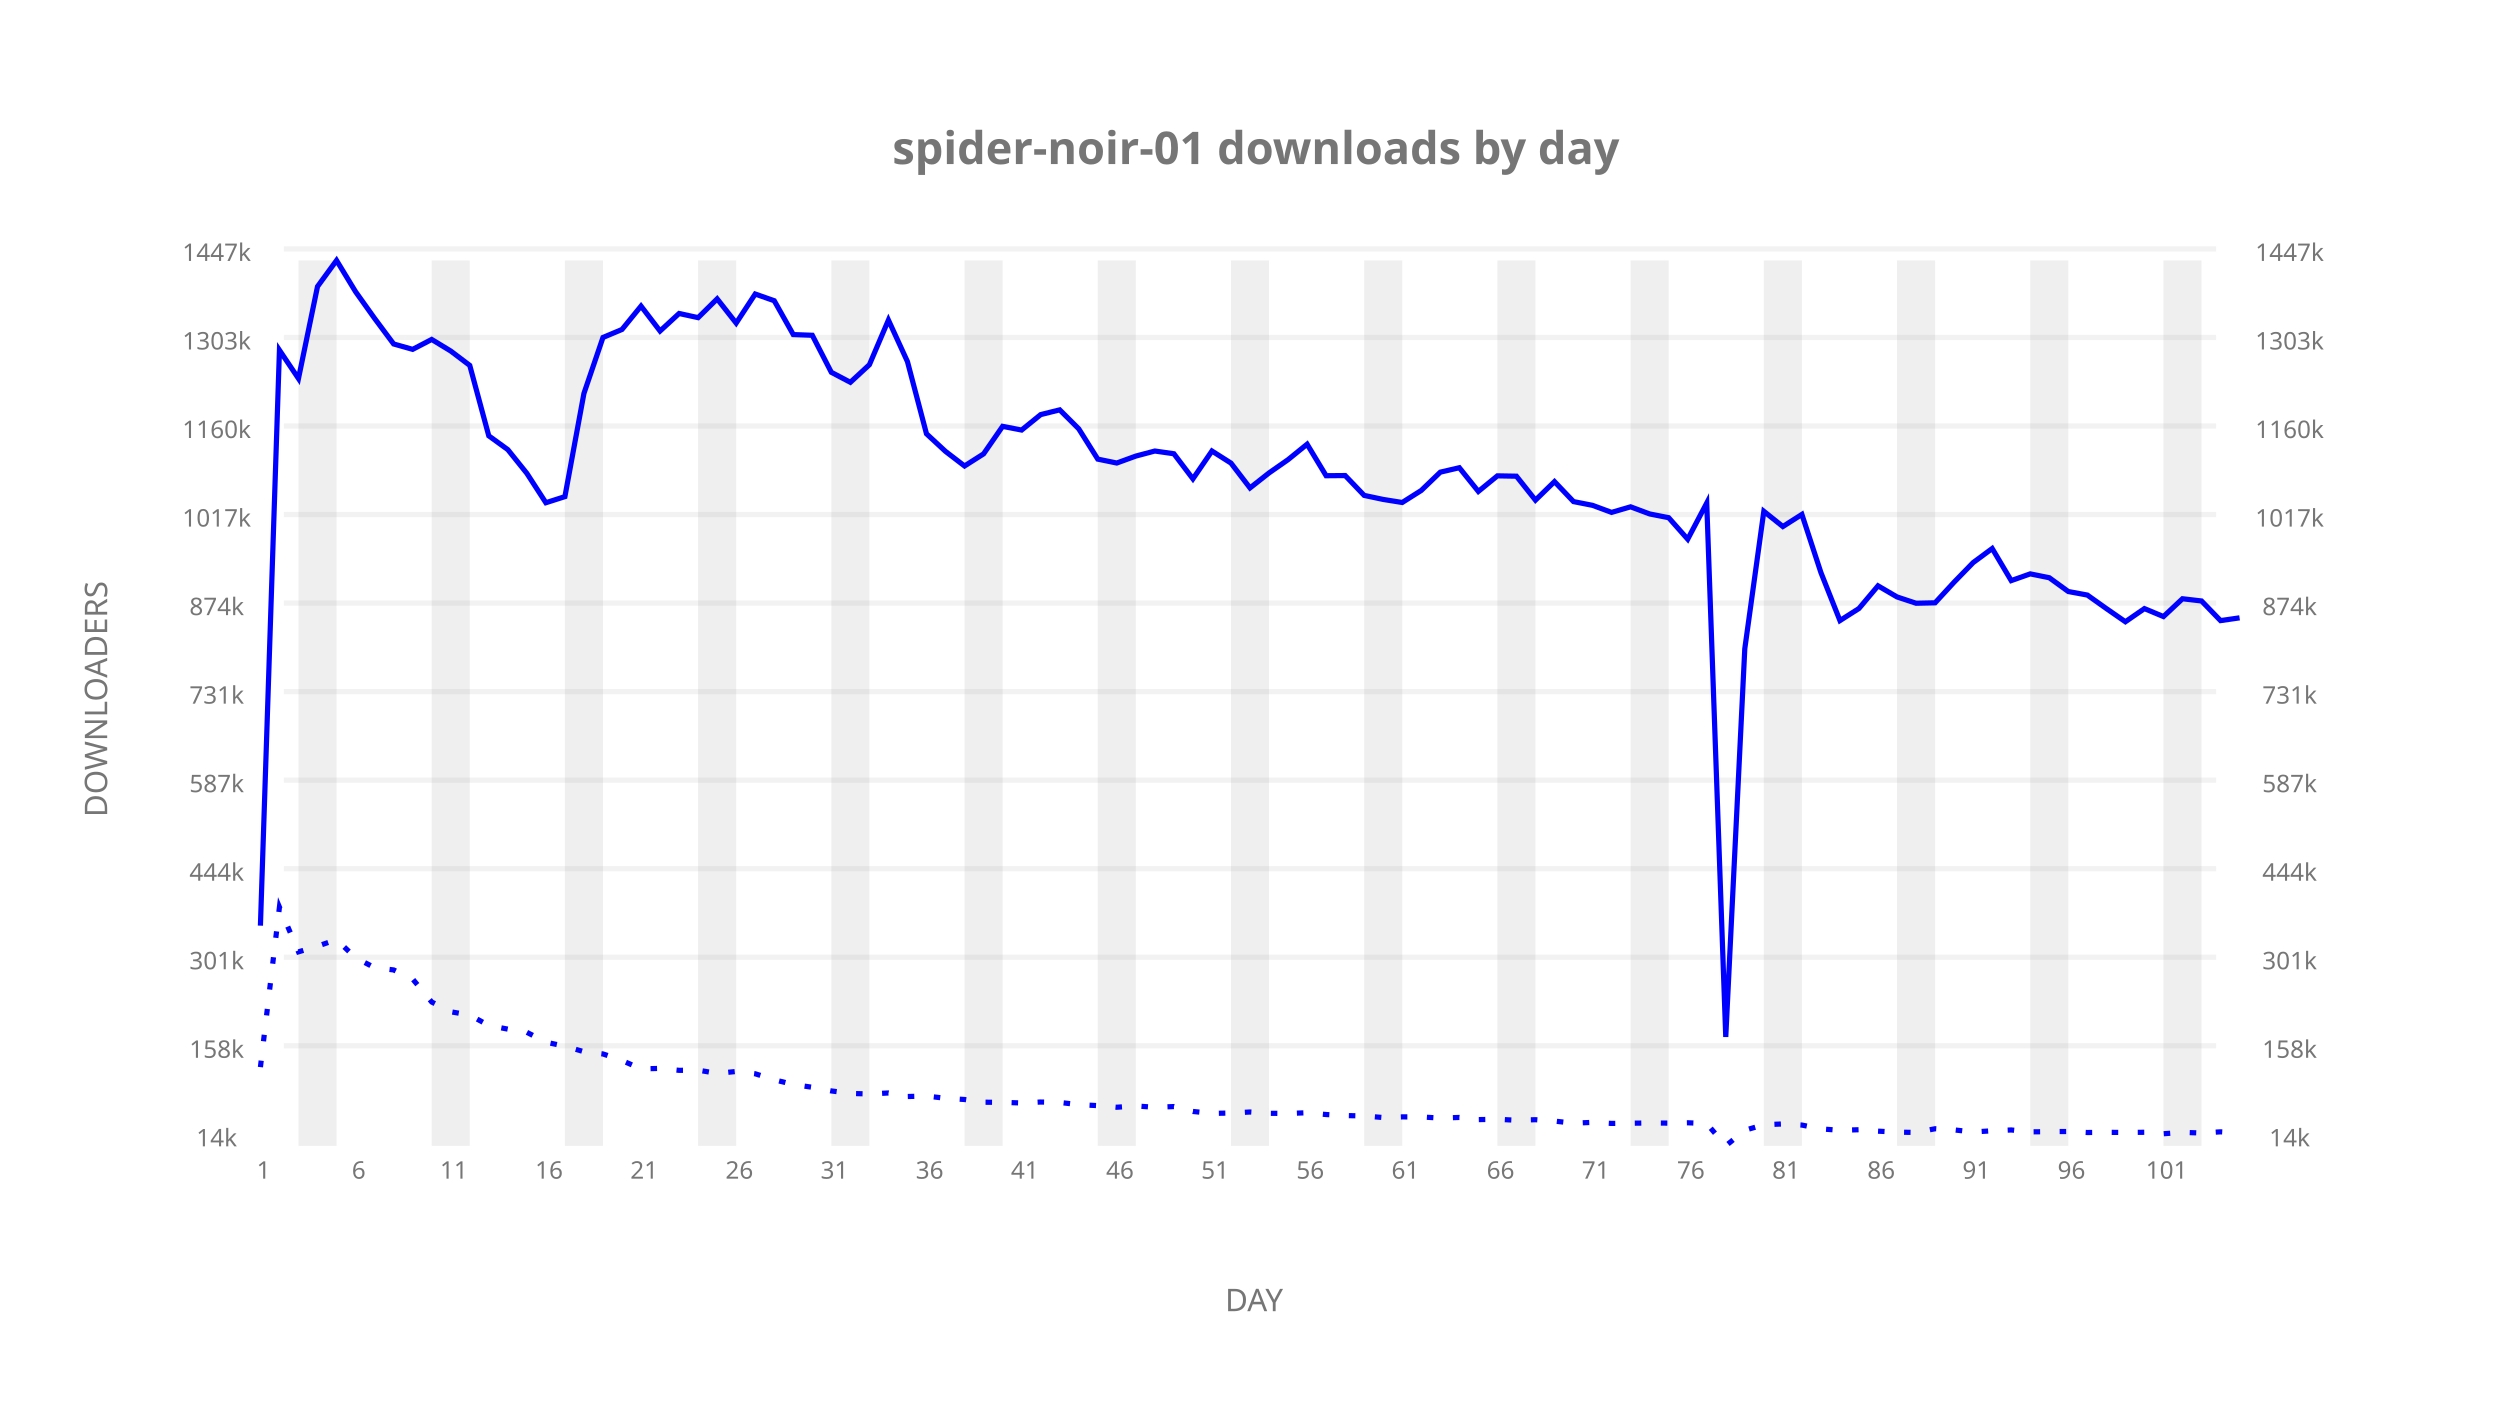
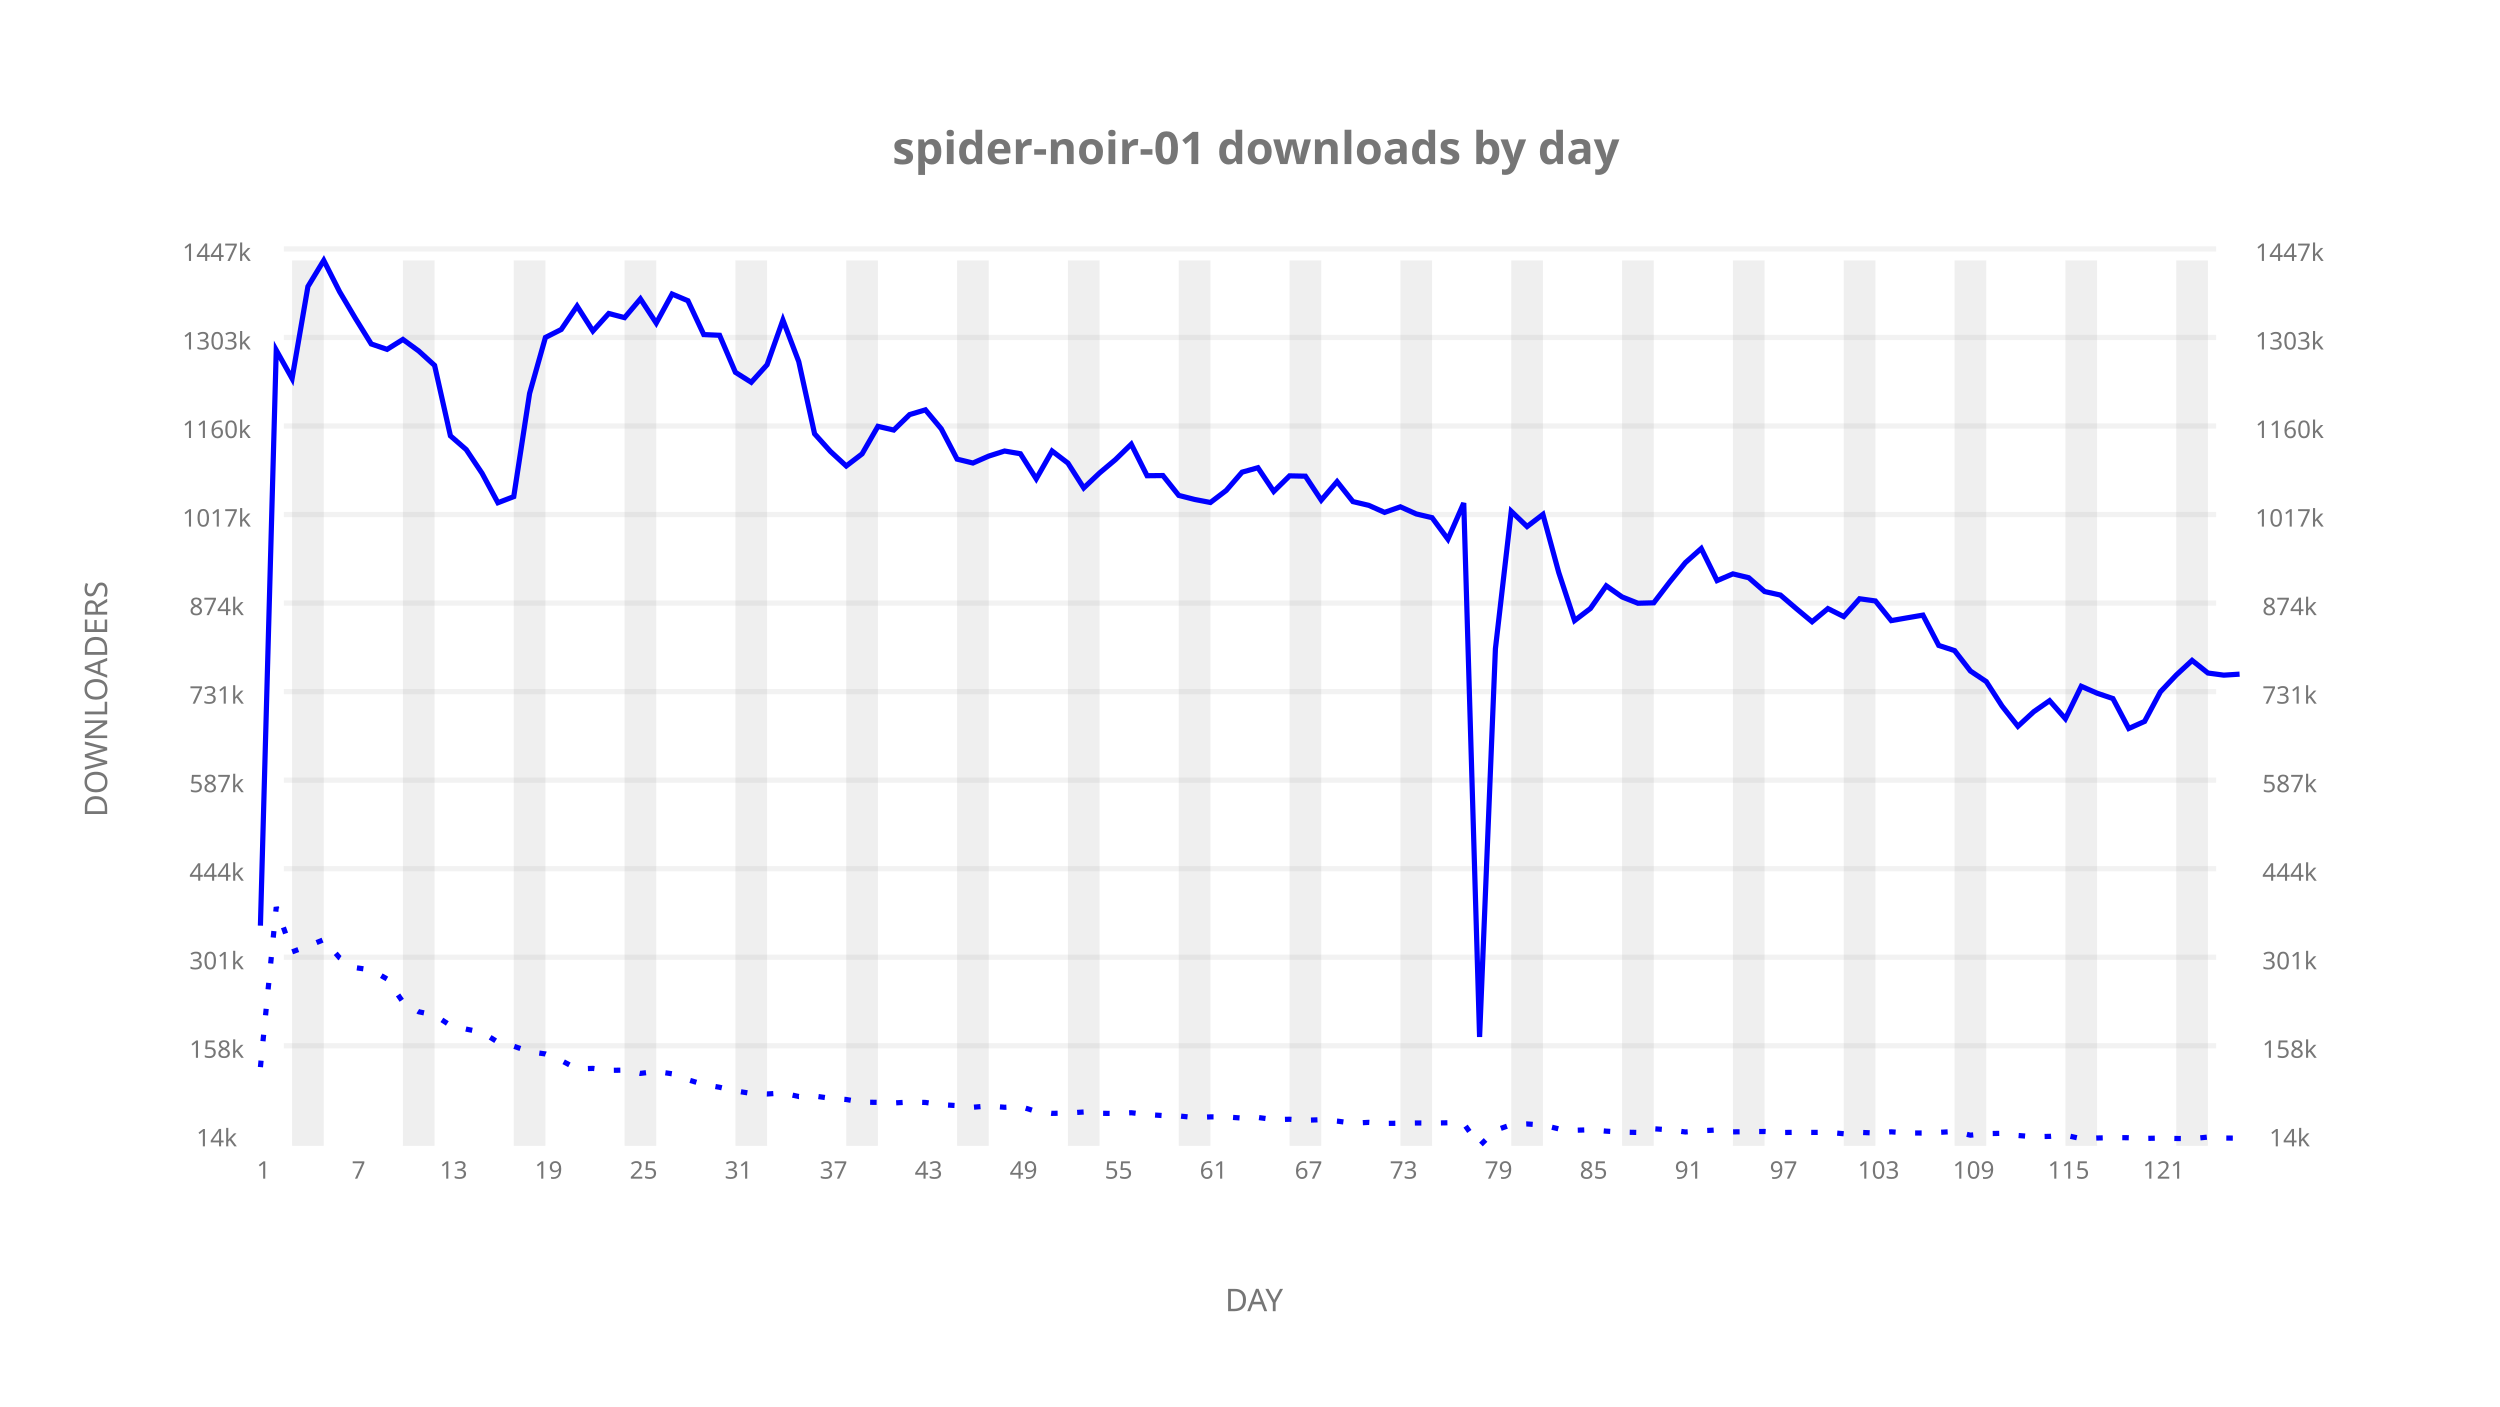
<svg xmlns="http://www.w3.org/2000/svg" xml:space="preserve" id="spider-noir-01-downloads-by-day-day" x="0px" y="0px" width="1920px" height="1080px" viewBox="0 0 1920 1080" enable-background="new 0 0 1920 1080" role="img">
  <g id="annotations">
    <text x="960" y="126" font-family="Atkinson Hyperlegible" font-size="26pt" text-anchor="middle" text-align="center" font-weight="600" font-style="normal" style="fill:rgb(118,118,118); fill-opacity:1; stroke:rgb(118,118,118); stroke-opacity:0; stroke-width:0.5"> spider-noir-01 downloads by day</text>
    <g id="axes-lines">
      <text x="960" y="1007" font-family="Atkinson Hyperlegible" font-size="18pt" text-anchor="middle" text-align="center" font-weight="500" font-style="normal" style="fill:rgb(118,118,118); fill-opacity:1; stroke:rgb(118,118,118); stroke-opacity:0; stroke-width:0.5"> DAY</text>
      <text x="73" y="540" font-family="Atkinson Hyperlegible" font-size="18pt" text-anchor="middle" text-align="center" dominant-baseline="central" font-weight="500" font-style="normal" style="fill:rgb(118,118,118); fill-opacity:1; stroke:rgb(118,118,118); stroke-opacity:0; stroke-width:0.5" transform="rotate(-90,73,540)"> DOWNLOADERS</text>
    </g>
    <g id="tic-y-label-lines">
      <line x1="218" y1="803.163" x2="1702" y2="803.163" style="fill:rgb(0,0,255); fill-opacity:0; stroke:rgb(242,242,242); stroke-opacity:1; stroke-width:4" />
      <line x1="218" y1="735.163" x2="1702" y2="735.163" style="fill:rgb(0,0,255); fill-opacity:0; stroke:rgb(242,242,242); stroke-opacity:1; stroke-width:4" />
      <line x1="218" y1="667.163" x2="1702" y2="667.163" style="fill:rgb(0,0,255); fill-opacity:0; stroke:rgb(242,242,242); stroke-opacity:1; stroke-width:4" />
      <line x1="218" y1="599.163" x2="1702" y2="599.163" style="fill:rgb(0,0,255); fill-opacity:0; stroke:rgb(242,242,242); stroke-opacity:1; stroke-width:4" />
      <line x1="218" y1="531.163" x2="1702" y2="531.163" style="fill:rgb(0,0,255); fill-opacity:0; stroke:rgb(242,242,242); stroke-opacity:1; stroke-width:4" />
      <line x1="218" y1="463.163" x2="1702" y2="463.163" style="fill:rgb(0,0,255); fill-opacity:0; stroke:rgb(242,242,242); stroke-opacity:1; stroke-width:4" />
      <line x1="218" y1="395.163" x2="1702" y2="395.163" style="fill:rgb(0,0,255); fill-opacity:0; stroke:rgb(242,242,242); stroke-opacity:1; stroke-width:4" />
      <line x1="218" y1="327.163" x2="1702" y2="327.163" style="fill:rgb(0,0,255); fill-opacity:0; stroke:rgb(242,242,242); stroke-opacity:1; stroke-width:4" />
      <line x1="218" y1="259.163" x2="1702" y2="259.163" style="fill:rgb(0,0,255); fill-opacity:0; stroke:rgb(242,242,242); stroke-opacity:1; stroke-width:4" />
      <line x1="218" y1="191.163" x2="1702" y2="191.163" style="fill:rgb(0,0,255); fill-opacity:0; stroke:rgb(242,242,242); stroke-opacity:1; stroke-width:4" />
    </g>
    <g id="tic-x-labels">
      <text x="200" y="898" font-family="Atkinson Hyperlegible" font-size="14pt" text-anchor="middle" text-align="center" dominant-baseline="central" font-weight="400" font-style="normal" style="fill:rgb(118,118,118); fill-opacity:1; stroke:rgb(118,118,118); stroke-opacity:0; stroke-width:0.5"> 1</text>
-       <text x="273.077" y="898" font-family="Atkinson Hyperlegible" font-size="14pt" text-anchor="middle" text-align="center" dominant-baseline="central" font-weight="400" font-style="normal" style="fill:rgb(118,118,118); fill-opacity:1; stroke:rgb(118,118,118); stroke-opacity:0; stroke-width:0.5"> 6</text>
-       <text x="346.154" y="898" font-family="Atkinson Hyperlegible" font-size="14pt" text-anchor="middle" text-align="center" dominant-baseline="central" font-weight="400" font-style="normal" style="fill:rgb(118,118,118); fill-opacity:1; stroke:rgb(118,118,118); stroke-opacity:0; stroke-width:0.5"> 11</text>
-       <text x="419.231" y="898" font-family="Atkinson Hyperlegible" font-size="14pt" text-anchor="middle" text-align="center" dominant-baseline="central" font-weight="400" font-style="normal" style="fill:rgb(118,118,118); fill-opacity:1; stroke:rgb(118,118,118); stroke-opacity:0; stroke-width:0.5"> 16</text>
-       <text x="492.308" y="898" font-family="Atkinson Hyperlegible" font-size="14pt" text-anchor="middle" text-align="center" dominant-baseline="central" font-weight="400" font-style="normal" style="fill:rgb(118,118,118); fill-opacity:1; stroke:rgb(118,118,118); stroke-opacity:0; stroke-width:0.5"> 21</text>
-       <text x="565.385" y="898" font-family="Atkinson Hyperlegible" font-size="14pt" text-anchor="middle" text-align="center" dominant-baseline="central" font-weight="400" font-style="normal" style="fill:rgb(118,118,118); fill-opacity:1; stroke:rgb(118,118,118); stroke-opacity:0; stroke-width:0.5"> 26</text>
-       <text x="638.462" y="898" font-family="Atkinson Hyperlegible" font-size="14pt" text-anchor="middle" text-align="center" dominant-baseline="central" font-weight="400" font-style="normal" style="fill:rgb(118,118,118); fill-opacity:1; stroke:rgb(118,118,118); stroke-opacity:0; stroke-width:0.5"> 31</text>
-       <text x="711.538" y="898" font-family="Atkinson Hyperlegible" font-size="14pt" text-anchor="middle" text-align="center" dominant-baseline="central" font-weight="400" font-style="normal" style="fill:rgb(118,118,118); fill-opacity:1; stroke:rgb(118,118,118); stroke-opacity:0; stroke-width:0.5"> 36</text>
-       <text x="784.615" y="898" font-family="Atkinson Hyperlegible" font-size="14pt" text-anchor="middle" text-align="center" dominant-baseline="central" font-weight="400" font-style="normal" style="fill:rgb(118,118,118); fill-opacity:1; stroke:rgb(118,118,118); stroke-opacity:0; stroke-width:0.5"> 41</text>
-       <text x="857.692" y="898" font-family="Atkinson Hyperlegible" font-size="14pt" text-anchor="middle" text-align="center" dominant-baseline="central" font-weight="400" font-style="normal" style="fill:rgb(118,118,118); fill-opacity:1; stroke:rgb(118,118,118); stroke-opacity:0; stroke-width:0.5"> 46</text>
-       <text x="930.769" y="898" font-family="Atkinson Hyperlegible" font-size="14pt" text-anchor="middle" text-align="center" dominant-baseline="central" font-weight="400" font-style="normal" style="fill:rgb(118,118,118); fill-opacity:1; stroke:rgb(118,118,118); stroke-opacity:0; stroke-width:0.5"> 51</text>
-       <text x="1003.846" y="898" font-family="Atkinson Hyperlegible" font-size="14pt" text-anchor="middle" text-align="center" dominant-baseline="central" font-weight="400" font-style="normal" style="fill:rgb(118,118,118); fill-opacity:1; stroke:rgb(118,118,118); stroke-opacity:0; stroke-width:0.5"> 56</text>
-       <text x="1076.923" y="898" font-family="Atkinson Hyperlegible" font-size="14pt" text-anchor="middle" text-align="center" dominant-baseline="central" font-weight="400" font-style="normal" style="fill:rgb(118,118,118); fill-opacity:1; stroke:rgb(118,118,118); stroke-opacity:0; stroke-width:0.5"> 61</text>
-       <text x="1150" y="898" font-family="Atkinson Hyperlegible" font-size="14pt" text-anchor="middle" text-align="center" dominant-baseline="central" font-weight="400" font-style="normal" style="fill:rgb(118,118,118); fill-opacity:1; stroke:rgb(118,118,118); stroke-opacity:0; stroke-width:0.5"> 66</text>
-       <text x="1223.077" y="898" font-family="Atkinson Hyperlegible" font-size="14pt" text-anchor="middle" text-align="center" dominant-baseline="central" font-weight="400" font-style="normal" style="fill:rgb(118,118,118); fill-opacity:1; stroke:rgb(118,118,118); stroke-opacity:0; stroke-width:0.5"> 71</text>
-       <text x="1296.154" y="898" font-family="Atkinson Hyperlegible" font-size="14pt" text-anchor="middle" text-align="center" dominant-baseline="central" font-weight="400" font-style="normal" style="fill:rgb(118,118,118); fill-opacity:1; stroke:rgb(118,118,118); stroke-opacity:0; stroke-width:0.5"> 76</text>
-       <text x="1369.231" y="898" font-family="Atkinson Hyperlegible" font-size="14pt" text-anchor="middle" text-align="center" dominant-baseline="central" font-weight="400" font-style="normal" style="fill:rgb(118,118,118); fill-opacity:1; stroke:rgb(118,118,118); stroke-opacity:0; stroke-width:0.5"> 81</text>
-       <text x="1442.308" y="898" font-family="Atkinson Hyperlegible" font-size="14pt" text-anchor="middle" text-align="center" dominant-baseline="central" font-weight="400" font-style="normal" style="fill:rgb(118,118,118); fill-opacity:1; stroke:rgb(118,118,118); stroke-opacity:0; stroke-width:0.5"> 86</text>
-       <text x="1515.385" y="898" font-family="Atkinson Hyperlegible" font-size="14pt" text-anchor="middle" text-align="center" dominant-baseline="central" font-weight="400" font-style="normal" style="fill:rgb(118,118,118); fill-opacity:1; stroke:rgb(118,118,118); stroke-opacity:0; stroke-width:0.5"> 91</text>
-       <text x="1588.462" y="898" font-family="Atkinson Hyperlegible" font-size="14pt" text-anchor="middle" text-align="center" dominant-baseline="central" font-weight="400" font-style="normal" style="fill:rgb(118,118,118); fill-opacity:1; stroke:rgb(118,118,118); stroke-opacity:0; stroke-width:0.5"> 96</text>
-       <text x="1661.538" y="898" font-family="Atkinson Hyperlegible" font-size="14pt" text-anchor="middle" text-align="center" dominant-baseline="central" font-weight="400" font-style="normal" style="fill:rgb(118,118,118); fill-opacity:1; stroke:rgb(118,118,118); stroke-opacity:0; stroke-width:0.5"> 101</text>
+       <text x="272.96" y="898" font-family="Atkinson Hyperlegible" font-size="14pt" text-anchor="middle" text-align="center" dominant-baseline="central" font-weight="400" font-style="normal" style="fill:rgb(118,118,118); fill-opacity:1; stroke:rgb(118,118,118); stroke-opacity:0; stroke-width:0.5"> 7</text>
+       <text x="345.92" y="898" font-family="Atkinson Hyperlegible" font-size="14pt" text-anchor="middle" text-align="center" dominant-baseline="central" font-weight="400" font-style="normal" style="fill:rgb(118,118,118); fill-opacity:1; stroke:rgb(118,118,118); stroke-opacity:0; stroke-width:0.5"> 13</text>
+       <text x="418.88" y="898" font-family="Atkinson Hyperlegible" font-size="14pt" text-anchor="middle" text-align="center" dominant-baseline="central" font-weight="400" font-style="normal" style="fill:rgb(118,118,118); fill-opacity:1; stroke:rgb(118,118,118); stroke-opacity:0; stroke-width:0.5"> 19</text>
+       <text x="491.84" y="898" font-family="Atkinson Hyperlegible" font-size="14pt" text-anchor="middle" text-align="center" dominant-baseline="central" font-weight="400" font-style="normal" style="fill:rgb(118,118,118); fill-opacity:1; stroke:rgb(118,118,118); stroke-opacity:0; stroke-width:0.5"> 25</text>
+       <text x="564.8" y="898" font-family="Atkinson Hyperlegible" font-size="14pt" text-anchor="middle" text-align="center" dominant-baseline="central" font-weight="400" font-style="normal" style="fill:rgb(118,118,118); fill-opacity:1; stroke:rgb(118,118,118); stroke-opacity:0; stroke-width:0.5"> 31</text>
+       <text x="637.76" y="898" font-family="Atkinson Hyperlegible" font-size="14pt" text-anchor="middle" text-align="center" dominant-baseline="central" font-weight="400" font-style="normal" style="fill:rgb(118,118,118); fill-opacity:1; stroke:rgb(118,118,118); stroke-opacity:0; stroke-width:0.5"> 37</text>
+       <text x="710.72" y="898" font-family="Atkinson Hyperlegible" font-size="14pt" text-anchor="middle" text-align="center" dominant-baseline="central" font-weight="400" font-style="normal" style="fill:rgb(118,118,118); fill-opacity:1; stroke:rgb(118,118,118); stroke-opacity:0; stroke-width:0.5"> 43</text>
+       <text x="783.68" y="898" font-family="Atkinson Hyperlegible" font-size="14pt" text-anchor="middle" text-align="center" dominant-baseline="central" font-weight="400" font-style="normal" style="fill:rgb(118,118,118); fill-opacity:1; stroke:rgb(118,118,118); stroke-opacity:0; stroke-width:0.5"> 49</text>
+       <text x="856.64" y="898" font-family="Atkinson Hyperlegible" font-size="14pt" text-anchor="middle" text-align="center" dominant-baseline="central" font-weight="400" font-style="normal" style="fill:rgb(118,118,118); fill-opacity:1; stroke:rgb(118,118,118); stroke-opacity:0; stroke-width:0.5"> 55</text>
+       <text x="929.6" y="898" font-family="Atkinson Hyperlegible" font-size="14pt" text-anchor="middle" text-align="center" dominant-baseline="central" font-weight="400" font-style="normal" style="fill:rgb(118,118,118); fill-opacity:1; stroke:rgb(118,118,118); stroke-opacity:0; stroke-width:0.5"> 61</text>
+       <text x="1002.56" y="898" font-family="Atkinson Hyperlegible" font-size="14pt" text-anchor="middle" text-align="center" dominant-baseline="central" font-weight="400" font-style="normal" style="fill:rgb(118,118,118); fill-opacity:1; stroke:rgb(118,118,118); stroke-opacity:0; stroke-width:0.5"> 67</text>
+       <text x="1075.52" y="898" font-family="Atkinson Hyperlegible" font-size="14pt" text-anchor="middle" text-align="center" dominant-baseline="central" font-weight="400" font-style="normal" style="fill:rgb(118,118,118); fill-opacity:1; stroke:rgb(118,118,118); stroke-opacity:0; stroke-width:0.5"> 73</text>
+       <text x="1148.48" y="898" font-family="Atkinson Hyperlegible" font-size="14pt" text-anchor="middle" text-align="center" dominant-baseline="central" font-weight="400" font-style="normal" style="fill:rgb(118,118,118); fill-opacity:1; stroke:rgb(118,118,118); stroke-opacity:0; stroke-width:0.5"> 79</text>
+       <text x="1221.44" y="898" font-family="Atkinson Hyperlegible" font-size="14pt" text-anchor="middle" text-align="center" dominant-baseline="central" font-weight="400" font-style="normal" style="fill:rgb(118,118,118); fill-opacity:1; stroke:rgb(118,118,118); stroke-opacity:0; stroke-width:0.5"> 85</text>
+       <text x="1294.4" y="898" font-family="Atkinson Hyperlegible" font-size="14pt" text-anchor="middle" text-align="center" dominant-baseline="central" font-weight="400" font-style="normal" style="fill:rgb(118,118,118); fill-opacity:1; stroke:rgb(118,118,118); stroke-opacity:0; stroke-width:0.5"> 91</text>
+       <text x="1367.36" y="898" font-family="Atkinson Hyperlegible" font-size="14pt" text-anchor="middle" text-align="center" dominant-baseline="central" font-weight="400" font-style="normal" style="fill:rgb(118,118,118); fill-opacity:1; stroke:rgb(118,118,118); stroke-opacity:0; stroke-width:0.5"> 97</text>
+       <text x="1440.32" y="898" font-family="Atkinson Hyperlegible" font-size="14pt" text-anchor="middle" text-align="center" dominant-baseline="central" font-weight="400" font-style="normal" style="fill:rgb(118,118,118); fill-opacity:1; stroke:rgb(118,118,118); stroke-opacity:0; stroke-width:0.5"> 103</text>
+       <text x="1513.28" y="898" font-family="Atkinson Hyperlegible" font-size="14pt" text-anchor="middle" text-align="center" dominant-baseline="central" font-weight="400" font-style="normal" style="fill:rgb(118,118,118); fill-opacity:1; stroke:rgb(118,118,118); stroke-opacity:0; stroke-width:0.5"> 109</text>
+       <text x="1586.24" y="898" font-family="Atkinson Hyperlegible" font-size="14pt" text-anchor="middle" text-align="center" dominant-baseline="central" font-weight="400" font-style="normal" style="fill:rgb(118,118,118); fill-opacity:1; stroke:rgb(118,118,118); stroke-opacity:0; stroke-width:0.5"> 115</text>
+       <text x="1659.2" y="898" font-family="Atkinson Hyperlegible" font-size="14pt" text-anchor="middle" text-align="center" dominant-baseline="central" font-weight="400" font-style="normal" style="fill:rgb(118,118,118); fill-opacity:1; stroke:rgb(118,118,118); stroke-opacity:0; stroke-width:0.5"> 121</text>
    </g>
    <g id="tic-y-labels">
      <text x="164" y="873.163" font-family="Atkinson Hyperlegible" font-size="14pt" text-anchor="middle" text-align="center" dominant-baseline="central" font-weight="400" font-style="normal" style="fill:rgb(118,118,118); fill-opacity:1; stroke:rgb(118,118,118); stroke-opacity:0; stroke-width:0.5"> 14k</text>
      <text x="1756" y="873.163" font-family="Atkinson Hyperlegible" font-size="14pt" text-anchor="middle" text-align="center" dominant-baseline="central" font-weight="400" font-style="normal" style="fill:rgb(118,118,118); fill-opacity:1; stroke:rgb(118,118,118); stroke-opacity:0; stroke-width:0.5"> 14k</text>
      <text x="164" y="805.163" font-family="Atkinson Hyperlegible" font-size="14pt" text-anchor="middle" text-align="center" dominant-baseline="central" font-weight="400" font-style="normal" style="fill:rgb(118,118,118); fill-opacity:1; stroke:rgb(118,118,118); stroke-opacity:0; stroke-width:0.5"> 158k</text>
      <text x="1756" y="805.163" font-family="Atkinson Hyperlegible" font-size="14pt" text-anchor="middle" text-align="center" dominant-baseline="central" font-weight="400" font-style="normal" style="fill:rgb(118,118,118); fill-opacity:1; stroke:rgb(118,118,118); stroke-opacity:0; stroke-width:0.5"> 158k</text>
      <text x="164" y="737.163" font-family="Atkinson Hyperlegible" font-size="14pt" text-anchor="middle" text-align="center" dominant-baseline="central" font-weight="400" font-style="normal" style="fill:rgb(118,118,118); fill-opacity:1; stroke:rgb(118,118,118); stroke-opacity:0; stroke-width:0.5"> 301k</text>
      <text x="1756" y="737.163" font-family="Atkinson Hyperlegible" font-size="14pt" text-anchor="middle" text-align="center" dominant-baseline="central" font-weight="400" font-style="normal" style="fill:rgb(118,118,118); fill-opacity:1; stroke:rgb(118,118,118); stroke-opacity:0; stroke-width:0.5"> 301k</text>
      <text x="164" y="669.163" font-family="Atkinson Hyperlegible" font-size="14pt" text-anchor="middle" text-align="center" dominant-baseline="central" font-weight="400" font-style="normal" style="fill:rgb(118,118,118); fill-opacity:1; stroke:rgb(118,118,118); stroke-opacity:0; stroke-width:0.5"> 444k</text>
      <text x="1756" y="669.163" font-family="Atkinson Hyperlegible" font-size="14pt" text-anchor="middle" text-align="center" dominant-baseline="central" font-weight="400" font-style="normal" style="fill:rgb(118,118,118); fill-opacity:1; stroke:rgb(118,118,118); stroke-opacity:0; stroke-width:0.5"> 444k</text>
      <text x="164" y="601.163" font-family="Atkinson Hyperlegible" font-size="14pt" text-anchor="middle" text-align="center" dominant-baseline="central" font-weight="400" font-style="normal" style="fill:rgb(118,118,118); fill-opacity:1; stroke:rgb(118,118,118); stroke-opacity:0; stroke-width:0.5"> 587k</text>
      <text x="1756" y="601.163" font-family="Atkinson Hyperlegible" font-size="14pt" text-anchor="middle" text-align="center" dominant-baseline="central" font-weight="400" font-style="normal" style="fill:rgb(118,118,118); fill-opacity:1; stroke:rgb(118,118,118); stroke-opacity:0; stroke-width:0.5"> 587k</text>
      <text x="164" y="533.163" font-family="Atkinson Hyperlegible" font-size="14pt" text-anchor="middle" text-align="center" dominant-baseline="central" font-weight="400" font-style="normal" style="fill:rgb(118,118,118); fill-opacity:1; stroke:rgb(118,118,118); stroke-opacity:0; stroke-width:0.5"> 731k</text>
      <text x="1756" y="533.163" font-family="Atkinson Hyperlegible" font-size="14pt" text-anchor="middle" text-align="center" dominant-baseline="central" font-weight="400" font-style="normal" style="fill:rgb(118,118,118); fill-opacity:1; stroke:rgb(118,118,118); stroke-opacity:0; stroke-width:0.5"> 731k</text>
      <text x="164" y="465.163" font-family="Atkinson Hyperlegible" font-size="14pt" text-anchor="middle" text-align="center" dominant-baseline="central" font-weight="400" font-style="normal" style="fill:rgb(118,118,118); fill-opacity:1; stroke:rgb(118,118,118); stroke-opacity:0; stroke-width:0.5"> 874k</text>
      <text x="1756" y="465.163" font-family="Atkinson Hyperlegible" font-size="14pt" text-anchor="middle" text-align="center" dominant-baseline="central" font-weight="400" font-style="normal" style="fill:rgb(118,118,118); fill-opacity:1; stroke:rgb(118,118,118); stroke-opacity:0; stroke-width:0.5"> 874k</text>
      <text x="164" y="397.163" font-family="Atkinson Hyperlegible" font-size="14pt" text-anchor="middle" text-align="center" dominant-baseline="central" font-weight="400" font-style="normal" style="fill:rgb(118,118,118); fill-opacity:1; stroke:rgb(118,118,118); stroke-opacity:0; stroke-width:0.5"> 1017k</text>
      <text x="1756" y="397.163" font-family="Atkinson Hyperlegible" font-size="14pt" text-anchor="middle" text-align="center" dominant-baseline="central" font-weight="400" font-style="normal" style="fill:rgb(118,118,118); fill-opacity:1; stroke:rgb(118,118,118); stroke-opacity:0; stroke-width:0.5"> 1017k</text>
      <text x="164" y="329.163" font-family="Atkinson Hyperlegible" font-size="14pt" text-anchor="middle" text-align="center" dominant-baseline="central" font-weight="400" font-style="normal" style="fill:rgb(118,118,118); fill-opacity:1; stroke:rgb(118,118,118); stroke-opacity:0; stroke-width:0.5"> 1160k</text>
      <text x="1756" y="329.163" font-family="Atkinson Hyperlegible" font-size="14pt" text-anchor="middle" text-align="center" dominant-baseline="central" font-weight="400" font-style="normal" style="fill:rgb(118,118,118); fill-opacity:1; stroke:rgb(118,118,118); stroke-opacity:0; stroke-width:0.5"> 1160k</text>
      <text x="164" y="261.163" font-family="Atkinson Hyperlegible" font-size="14pt" text-anchor="middle" text-align="center" dominant-baseline="central" font-weight="400" font-style="normal" style="fill:rgb(118,118,118); fill-opacity:1; stroke:rgb(118,118,118); stroke-opacity:0; stroke-width:0.5"> 1303k</text>
      <text x="1756" y="261.163" font-family="Atkinson Hyperlegible" font-size="14pt" text-anchor="middle" text-align="center" dominant-baseline="central" font-weight="400" font-style="normal" style="fill:rgb(118,118,118); fill-opacity:1; stroke:rgb(118,118,118); stroke-opacity:0; stroke-width:0.5"> 1303k</text>
      <text x="164" y="193.163" font-family="Atkinson Hyperlegible" font-size="14pt" text-anchor="middle" text-align="center" dominant-baseline="central" font-weight="400" font-style="normal" style="fill:rgb(118,118,118); fill-opacity:1; stroke:rgb(118,118,118); stroke-opacity:0; stroke-width:0.5"> 1447k</text>
      <text x="1756" y="193.163" font-family="Atkinson Hyperlegible" font-size="14pt" text-anchor="middle" text-align="center" dominant-baseline="central" font-weight="400" font-style="normal" style="fill:rgb(118,118,118); fill-opacity:1; stroke:rgb(118,118,118); stroke-opacity:0; stroke-width:0.5"> 1447k</text>
    </g>
  </g>
  <g id="weekend-bands-spider-noir-01 downloads by day">
-     <rect x="229.231" y="200" width="29.231" height="680" style="fill:rgb(148,148,148); fill-opacity:0.15; stroke:rgb(148,148,148); stroke-opacity:0; stroke-width:0" />
-     <rect x="331.538" y="200" width="29.231" height="680" style="fill:rgb(148,148,148); fill-opacity:0.15; stroke:rgb(148,148,148); stroke-opacity:0; stroke-width:0" />
-     <rect x="433.846" y="200" width="29.231" height="680" style="fill:rgb(148,148,148); fill-opacity:0.15; stroke:rgb(148,148,148); stroke-opacity:0; stroke-width:0" />
-     <rect x="536.154" y="200" width="29.231" height="680" style="fill:rgb(148,148,148); fill-opacity:0.15; stroke:rgb(148,148,148); stroke-opacity:0; stroke-width:0" />
-     <rect x="638.462" y="200" width="29.231" height="680" style="fill:rgb(148,148,148); fill-opacity:0.15; stroke:rgb(148,148,148); stroke-opacity:0; stroke-width:0" />
-     <rect x="740.769" y="200" width="29.231" height="680" style="fill:rgb(148,148,148); fill-opacity:0.15; stroke:rgb(148,148,148); stroke-opacity:0; stroke-width:0" />
-     <rect x="843.077" y="200" width="29.231" height="680" style="fill:rgb(148,148,148); fill-opacity:0.15; stroke:rgb(148,148,148); stroke-opacity:0; stroke-width:0" />
-     <rect x="945.385" y="200" width="29.231" height="680" style="fill:rgb(148,148,148); fill-opacity:0.15; stroke:rgb(148,148,148); stroke-opacity:0; stroke-width:0" />
-     <rect x="1047.692" y="200" width="29.231" height="680" style="fill:rgb(148,148,148); fill-opacity:0.15; stroke:rgb(148,148,148); stroke-opacity:0; stroke-width:0" />
-     <rect x="1150" y="200" width="29.231" height="680" style="fill:rgb(148,148,148); fill-opacity:0.15; stroke:rgb(148,148,148); stroke-opacity:0; stroke-width:0" />
-     <rect x="1252.308" y="200" width="29.231" height="680" style="fill:rgb(148,148,148); fill-opacity:0.15; stroke:rgb(148,148,148); stroke-opacity:0; stroke-width:0" />
-     <rect x="1354.615" y="200" width="29.231" height="680" style="fill:rgb(148,148,148); fill-opacity:0.15; stroke:rgb(148,148,148); stroke-opacity:0; stroke-width:0" />
-     <rect x="1456.923" y="200" width="29.231" height="680" style="fill:rgb(148,148,148); fill-opacity:0.15; stroke:rgb(148,148,148); stroke-opacity:0; stroke-width:0" />
-     <rect x="1559.231" y="200" width="29.231" height="680" style="fill:rgb(148,148,148); fill-opacity:0.15; stroke:rgb(148,148,148); stroke-opacity:0; stroke-width:0" />
-     <rect x="1661.538" y="200" width="29.231" height="680" style="fill:rgb(148,148,148); fill-opacity:0.15; stroke:rgb(148,148,148); stroke-opacity:0; stroke-width:0" />
+     <rect x="224.32" y="200" width="24.32" height="680" style="fill:rgb(148,148,148); fill-opacity:0.15; stroke:rgb(148,148,148); stroke-opacity:0; stroke-width:0" />
+     <rect x="309.44" y="200" width="24.32" height="680" style="fill:rgb(148,148,148); fill-opacity:0.15; stroke:rgb(148,148,148); stroke-opacity:0; stroke-width:0" />
+     <rect x="394.56" y="200" width="24.32" height="680" style="fill:rgb(148,148,148); fill-opacity:0.15; stroke:rgb(148,148,148); stroke-opacity:0; stroke-width:0" />
+     <rect x="479.68" y="200" width="24.32" height="680" style="fill:rgb(148,148,148); fill-opacity:0.15; stroke:rgb(148,148,148); stroke-opacity:0; stroke-width:0" />
+     <rect x="564.8" y="200" width="24.32" height="680" style="fill:rgb(148,148,148); fill-opacity:0.15; stroke:rgb(148,148,148); stroke-opacity:0; stroke-width:0" />
+     <rect x="649.92" y="200" width="24.32" height="680" style="fill:rgb(148,148,148); fill-opacity:0.15; stroke:rgb(148,148,148); stroke-opacity:0; stroke-width:0" />
+     <rect x="735.04" y="200" width="24.32" height="680" style="fill:rgb(148,148,148); fill-opacity:0.15; stroke:rgb(148,148,148); stroke-opacity:0; stroke-width:0" />
+     <rect x="820.16" y="200" width="24.32" height="680" style="fill:rgb(148,148,148); fill-opacity:0.15; stroke:rgb(148,148,148); stroke-opacity:0; stroke-width:0" />
+     <rect x="905.28" y="200" width="24.32" height="680" style="fill:rgb(148,148,148); fill-opacity:0.15; stroke:rgb(148,148,148); stroke-opacity:0; stroke-width:0" />
+     <rect x="990.4" y="200" width="24.32" height="680" style="fill:rgb(148,148,148); fill-opacity:0.15; stroke:rgb(148,148,148); stroke-opacity:0; stroke-width:0" />
+     <rect x="1075.52" y="200" width="24.32" height="680" style="fill:rgb(148,148,148); fill-opacity:0.15; stroke:rgb(148,148,148); stroke-opacity:0; stroke-width:0" />
+     <rect x="1160.64" y="200" width="24.32" height="680" style="fill:rgb(148,148,148); fill-opacity:0.15; stroke:rgb(148,148,148); stroke-opacity:0; stroke-width:0" />
+     <rect x="1245.76" y="200" width="24.32" height="680" style="fill:rgb(148,148,148); fill-opacity:0.15; stroke:rgb(148,148,148); stroke-opacity:0; stroke-width:0" />
+     <rect x="1330.88" y="200" width="24.32" height="680" style="fill:rgb(148,148,148); fill-opacity:0.15; stroke:rgb(148,148,148); stroke-opacity:0; stroke-width:0" />
+     <rect x="1416" y="200" width="24.32" height="680" style="fill:rgb(148,148,148); fill-opacity:0.15; stroke:rgb(148,148,148); stroke-opacity:0; stroke-width:0" />
+     <rect x="1501.12" y="200" width="24.32" height="680" style="fill:rgb(148,148,148); fill-opacity:0.15; stroke:rgb(148,148,148); stroke-opacity:0; stroke-width:0" />
+     <rect x="1586.24" y="200" width="24.32" height="680" style="fill:rgb(148,148,148); fill-opacity:0.15; stroke:rgb(148,148,148); stroke-opacity:0; stroke-width:0" />
+     <rect x="1671.36" y="200" width="24.32" height="680" style="fill:rgb(148,148,148); fill-opacity:0.15; stroke:rgb(148,148,148); stroke-opacity:0; stroke-width:0" />
  </g>
  <g id="polyline-spider-noir-01 downloads by day">
-     <polyline points="200,710.913 214.615,268.918 229.231,290.714 243.846,220.058 258.462,200 273.077,224.031 287.692,244.524 302.308,264.162 316.923,268.308 331.538,260.695 346.154,269.575 360.769,280.625 375.385,334.722 390,345.308 404.615,363.524 419.231,386.095 433.846,381.415 448.462,302.158 463.077,259.181 477.692,253.032 492.308,235.091 506.923,254.221 521.538,240.766 536.154,243.945 550.769,229.532 565.385,248.135 580,225.817 594.615,230.955 609.231,256.951 623.846,257.499 638.462,285.93 653.077,293.603 667.692,280.106 682.308,245.81 696.923,277.716 711.538,333.149 726.154,346.675 740.769,357.872 755.385,348.579 770,327.442 784.615,330.275 799.231,318.419 813.846,314.766 828.462,329.318 843.077,352.604 857.692,355.603 872.308,350.271 886.923,346.384 901.538,348.481 916.154,367.755 930.769,346.379 945.385,355.65 960,374.729 974.615,363.217 989.231,353.017 1003.85,341.148 1018.46,365.355 1033.08,365.222 1047.69,380.47 1062.31,383.571 1076.92,385.91 1091.54,376.655 1106.15,362.613 1120.77,359.213 1135.38,377.415 1150,365.454 1164.62,365.717 1179.23,384.106 1193.85,369.882 1208.46,385.225 1223.08,388.105 1237.69,393.514 1252.31,389.242 1266.92,394.702 1281.54,397.586 1296.15,414.096 1310.77,386.323 1325.38,796.387 1340,498.213 1354.62,392.681 1369.23,404.371 1383.85,395.084 1398.46,439.713 1413.08,476.596 1427.69,467.307 1442.31,449.911 1456.92,458.445 1471.54,463.291 1486.15,462.956 1500.77,447.074 1515.38,432.069 1530,421.26 1544.62,445.908 1559.23,440.736 1573.85,443.696 1588.46,454.298 1603.08,456.999 1617.69,467.382 1632.31,477.505 1646.92,467.399 1661.54,473.515 1676.15,459.844 1690.77,461.54 1705.38,476.626 1720,474.501 " style="fill:rgb(0,0,255); fill-opacity:0; stroke:rgb(0,0,255); stroke-opacity:1; stroke-width:4" />
+     <polyline points="200,710.913 212.16,268.918 224.32,290.714 236.48,220.058 248.64,200 260.8,224.031 272.96,244.524 285.12,264.162 297.28,268.308 309.44,260.695 321.6,269.575 333.76,280.625 345.92,334.722 358.08,345.308 370.24,363.524 382.4,386.095 394.56,381.415 406.72,302.158 418.88,259.181 431.04,253.032 443.2,235.091 455.36,254.221 467.52,240.766 479.68,243.945 491.84,229.532 504,248.135 516.16,225.817 528.32,230.955 540.48,256.951 552.64,257.499 564.8,285.93 576.96,293.603 589.12,280.106 601.28,245.81 613.44,277.716 625.6,333.149 637.76,346.675 649.92,357.872 662.08,348.579 674.24,327.442 686.4,330.275 698.56,318.419 710.72,314.766 722.88,329.318 735.04,352.604 747.2,355.603 759.36,350.271 771.52,346.384 783.68,348.481 795.84,367.755 808,346.379 820.16,355.65 832.32,374.729 844.48,363.217 856.64,353.017 868.8,341.148 880.96,365.355 893.12,365.222 905.28,380.47 917.44,383.571 929.6,385.91 941.76,376.655 953.92,362.613 966.08,359.213 978.24,377.415 990.4,365.454 1002.56,365.717 1014.72,384.106 1026.88,369.882 1039.04,385.225 1051.2,388.105 1063.36,393.514 1075.52,389.242 1087.68,394.702 1099.84,397.586 1112,414.096 1124.16,386.323 1136.32,796.387 1148.48,498.213 1160.64,392.681 1172.8,404.371 1184.96,395.084 1197.12,439.713 1209.28,476.596 1221.44,467.307 1233.6,449.911 1245.76,458.445 1257.92,463.291 1270.08,462.956 1282.24,447.074 1294.4,432.069 1306.56,421.26 1318.72,445.908 1330.88,440.736 1343.04,443.696 1355.2,454.298 1367.36,456.999 1379.52,467.382 1391.68,477.505 1403.84,467.399 1416,473.515 1428.16,459.844 1440.32,461.54 1452.48,476.626 1464.64,474.501 1476.8,472.416 1488.96,495.69 1501.12,499.663 1513.28,515.331 1525.44,523.445 1537.6,542.308 1549.76,557.785 1561.92,546.585 1574.08,538.109 1586.24,551.976 1598.4,527.071 1610.56,532.38 1622.72,536.488 1634.88,559.483 1647.04,554.045 1659.2,531.298 1671.36,518.445 1683.52,507.196 1695.68,516.878 1707.84,518.517 1720,517.75 " style="fill:rgb(0,0,255); fill-opacity:0; stroke:rgb(0,0,255); stroke-opacity:1; stroke-width:4" />
  </g>
  <g id="polyline-spider-noir-01 downloads by day uploaders">
-     <polyline points="200,819.555 214.615,696.666 229.231,731.015 243.846,726.624 258.462,721.629 273.077,735.586 287.692,743.163 302.308,744.905 316.923,751.886 331.538,769.539 346.154,777.043 360.769,779.59 375.385,787.569 390,790.367 404.615,792.8 419.231,800.391 433.846,803.514 448.462,807.7 463.077,809.433 477.692,814.452 492.308,820.922 506.923,820.526 521.538,822.011 536.154,821.881 550.769,824.363 565.385,822.888 580,824.66 594.615,829.267 609.231,832.895 623.846,835.032 638.462,837.83 653.077,839.755 667.692,840.174 682.308,839.412 696.923,842.128 711.538,841.756 726.154,843.482 740.769,844.415 755.385,846.494 770,846.604 784.615,847.088 799.231,846.356 813.846,846.686 828.462,848.366 843.077,849.124 857.692,850.361 872.308,849.36 886.923,850.395 901.538,849.842 916.154,853.603 930.769,855.073 945.385,854.813 960,854.021 974.615,855.006 989.231,855.154 1003.85,854.586 1018.46,855.961 1033.08,856.757 1047.69,857.042 1062.31,858.272 1076.92,857.771 1091.54,857.792 1106.15,858.696 1120.77,858.196 1135.38,859.862 1150,859.595 1164.62,860.361 1179.23,859.932 1193.85,861.006 1208.46,862.617 1223.08,861.972 1237.69,862.786 1252.31,862.637 1266.92,862.445 1281.54,862.557 1296.15,862.292 1310.77,862.897 1325.38,880 1340,868.052 1354.62,863.783 1369.23,863.197 1383.85,864.05 1398.46,866.983 1413.08,868.064 1427.69,867.637 1442.31,868.735 1456.92,869.474 1471.54,869.725 1486.15,866.878 1500.77,867.763 1515.38,869.355 1530,868.453 1544.62,867.816 1559.23,869.282 1573.85,869.101 1588.46,868.984 1603.08,869.771 1617.69,869.638 1632.31,869.707 1646.92,869.595 1661.54,870.718 1676.15,869.649 1690.77,870.16 1705.38,869.249 1720,870.13 " stroke-dasharray="5 15" style="fill:rgb(0,0,255); fill-opacity:0; stroke:rgb(0,0,255); stroke-opacity:1; stroke-width:4" />
+     <polyline points="200,819.555 212.16,696.666 224.32,731.015 236.48,726.624 248.64,721.629 260.8,735.586 272.96,743.163 285.12,744.905 297.28,751.886 309.44,769.539 321.6,777.043 333.76,779.59 345.92,787.569 358.08,790.367 370.24,792.8 382.4,800.391 394.56,803.514 406.72,807.7 418.88,809.433 431.04,814.452 443.2,820.922 455.36,820.526 467.52,822.011 479.68,821.881 491.84,824.363 504,822.888 516.16,824.66 528.32,829.267 540.48,832.895 552.64,835.032 564.8,837.83 576.96,839.755 589.12,840.174 601.28,839.412 613.44,842.128 625.6,841.756 637.76,843.482 649.92,844.415 662.08,846.494 674.24,846.604 686.4,847.088 698.56,846.356 710.72,846.686 722.88,848.366 735.04,849.124 747.2,850.361 759.36,849.36 771.52,850.395 783.68,849.842 795.84,853.603 808,855.073 820.16,854.813 832.32,854.021 844.48,855.006 856.64,855.154 868.8,854.586 880.96,855.961 893.12,856.757 905.28,857.042 917.44,858.272 929.6,857.771 941.76,857.792 953.92,858.696 966.08,858.196 978.24,859.862 990.4,859.595 1002.56,860.361 1014.72,859.932 1026.88,861.006 1039.04,862.617 1051.2,861.972 1063.36,862.786 1075.52,862.637 1087.68,862.445 1099.84,862.557 1112,862.292 1124.16,862.897 1136.32,880 1148.48,868.052 1160.64,863.783 1172.8,863.197 1184.96,864.05 1197.12,866.983 1209.28,868.064 1221.44,867.637 1233.6,868.735 1245.76,869.474 1257.92,869.725 1270.08,866.878 1282.24,867.763 1294.4,869.355 1306.56,868.453 1318.72,867.816 1330.88,869.282 1343.04,869.101 1355.2,868.984 1367.36,869.771 1379.52,869.638 1391.68,869.707 1403.84,869.595 1416,870.718 1428.16,869.649 1440.32,870.16 1452.48,869.249 1464.64,870.13 1476.8,870.175 1488.96,869.675 1501.12,868.985 1513.28,871.812 1525.44,870.648 1537.6,870.385 1549.76,872.045 1561.92,873.027 1574.08,872.74 1586.24,871.817 1598.4,874.522 1610.56,873.99 1622.72,873.698 1634.88,873.766 1647.04,874.324 1659.2,874.041 1671.36,874.361 1683.52,874.49 1695.68,873.277 1707.84,874.018 1720,874.112 " stroke-dasharray="5 15" style="fill:rgb(0,0,255); fill-opacity:0; stroke:rgb(0,0,255); stroke-opacity:1; stroke-width:4" />
  </g>
</svg>
